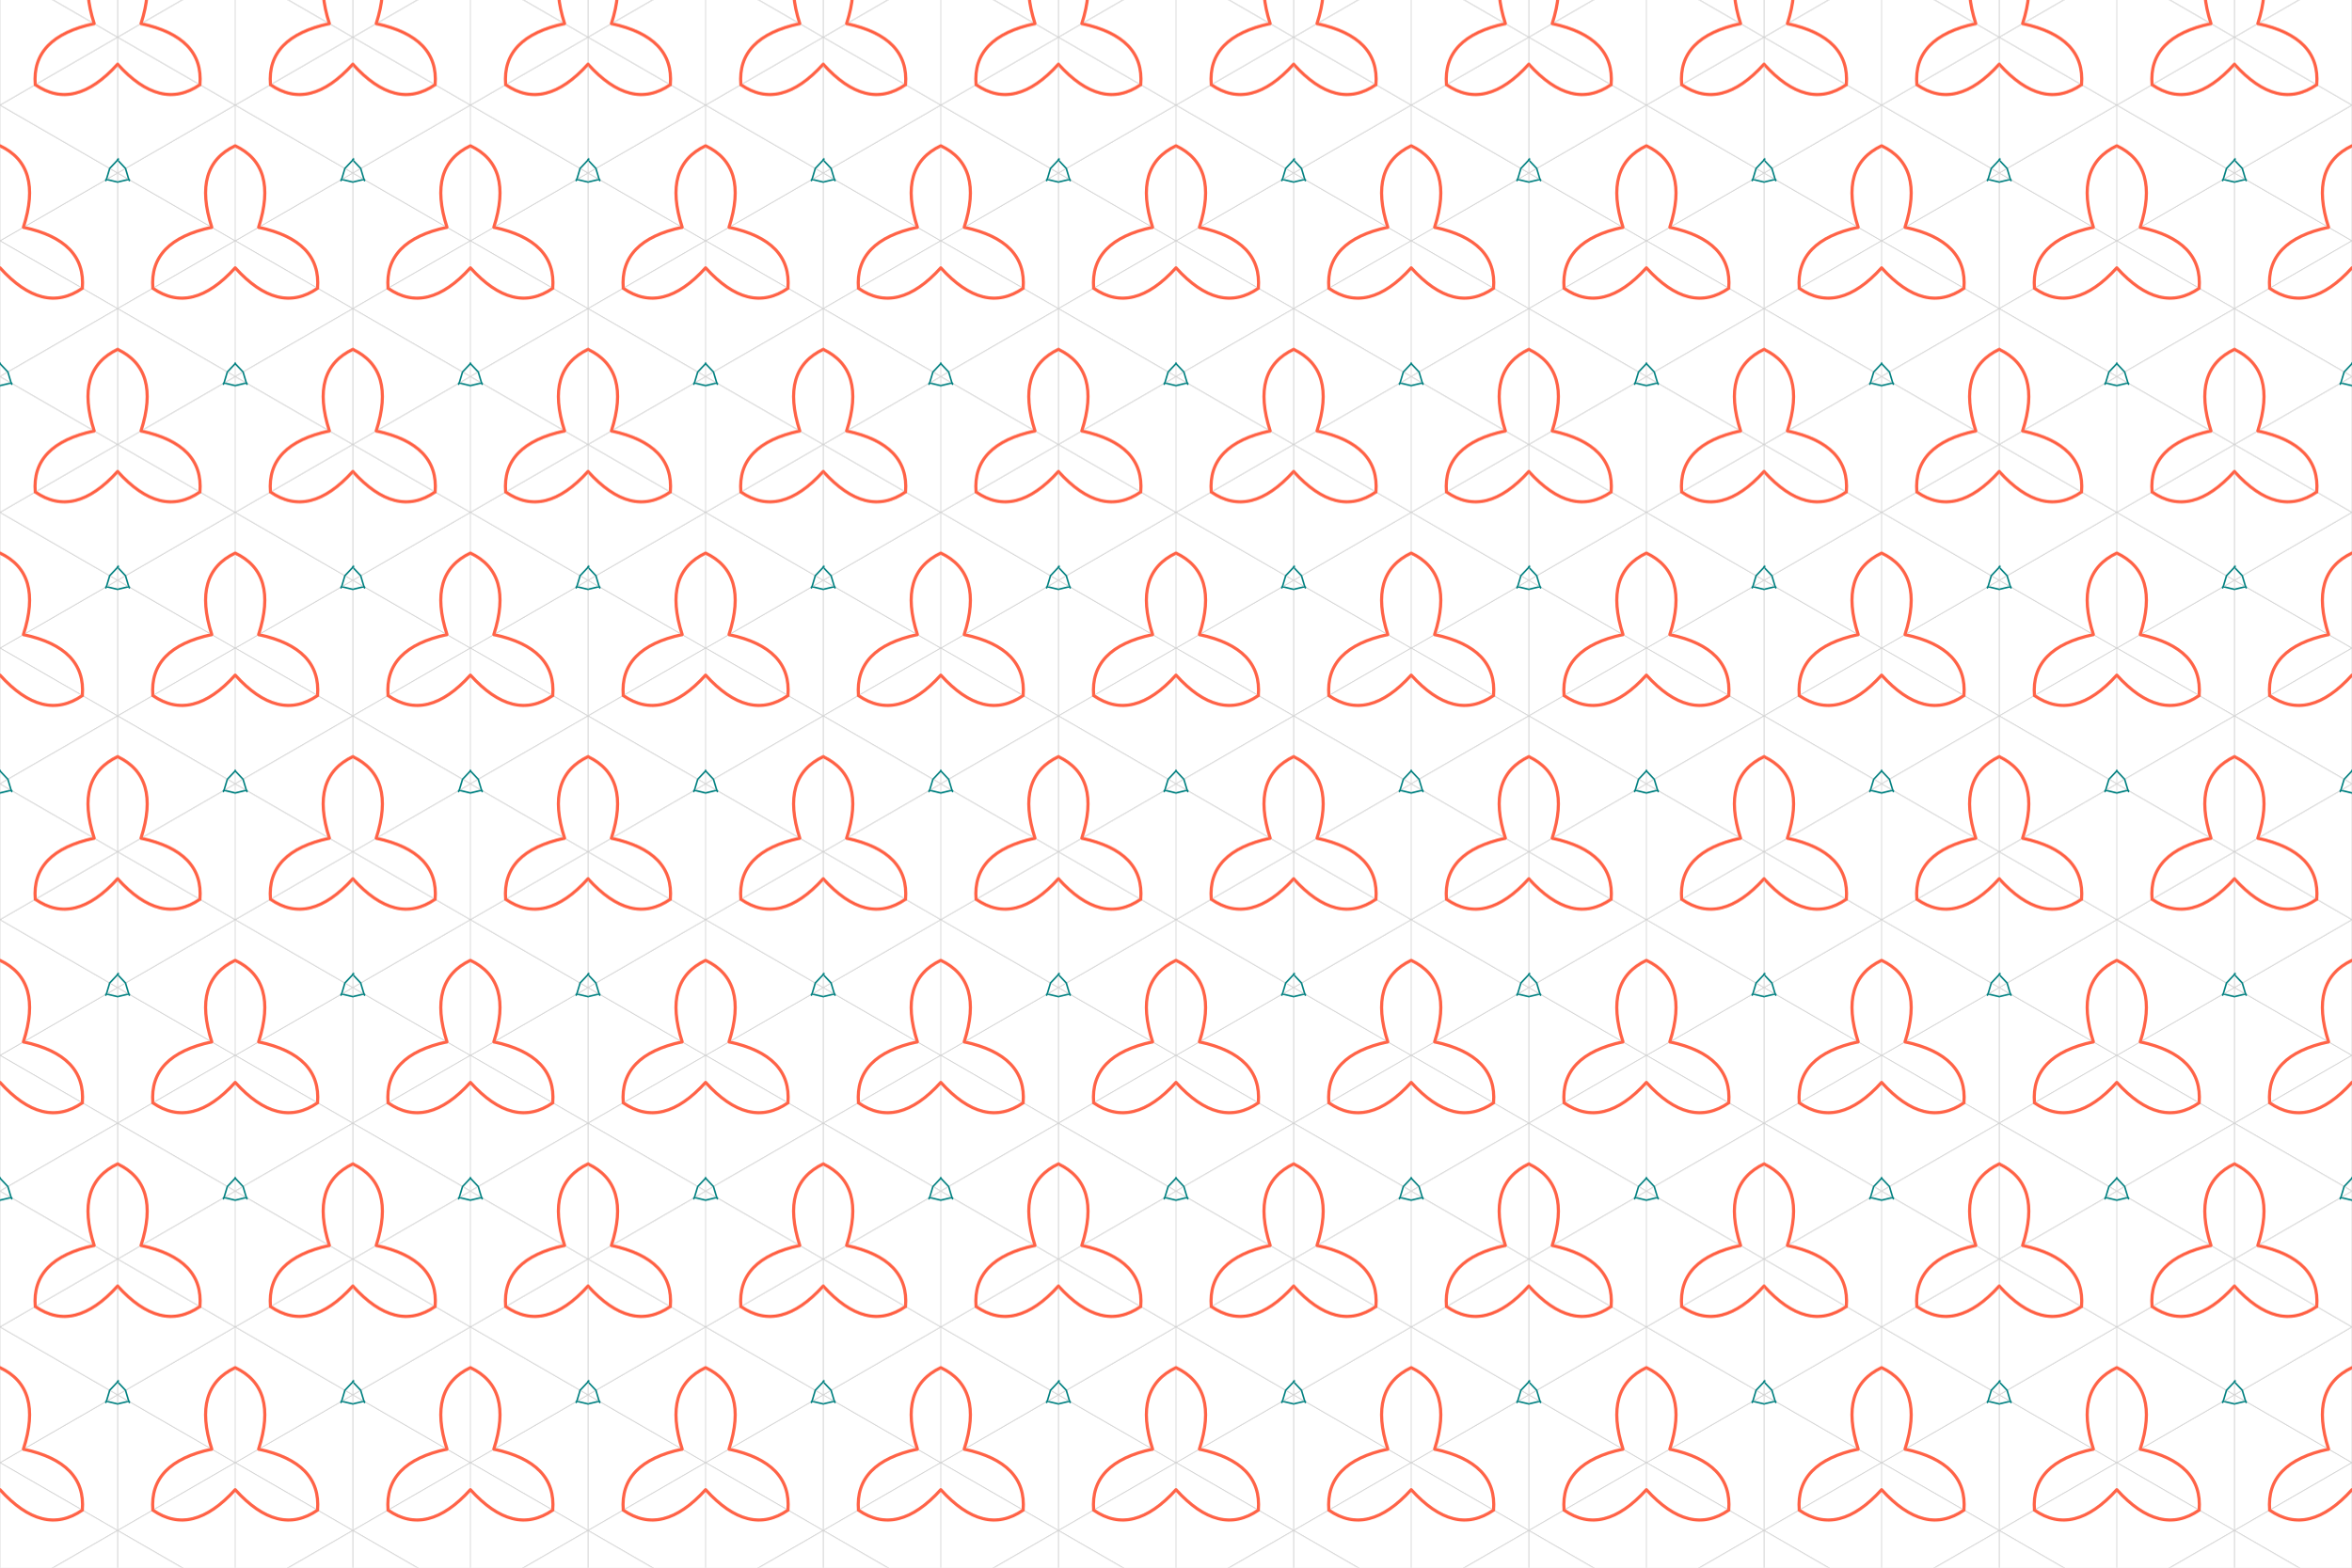
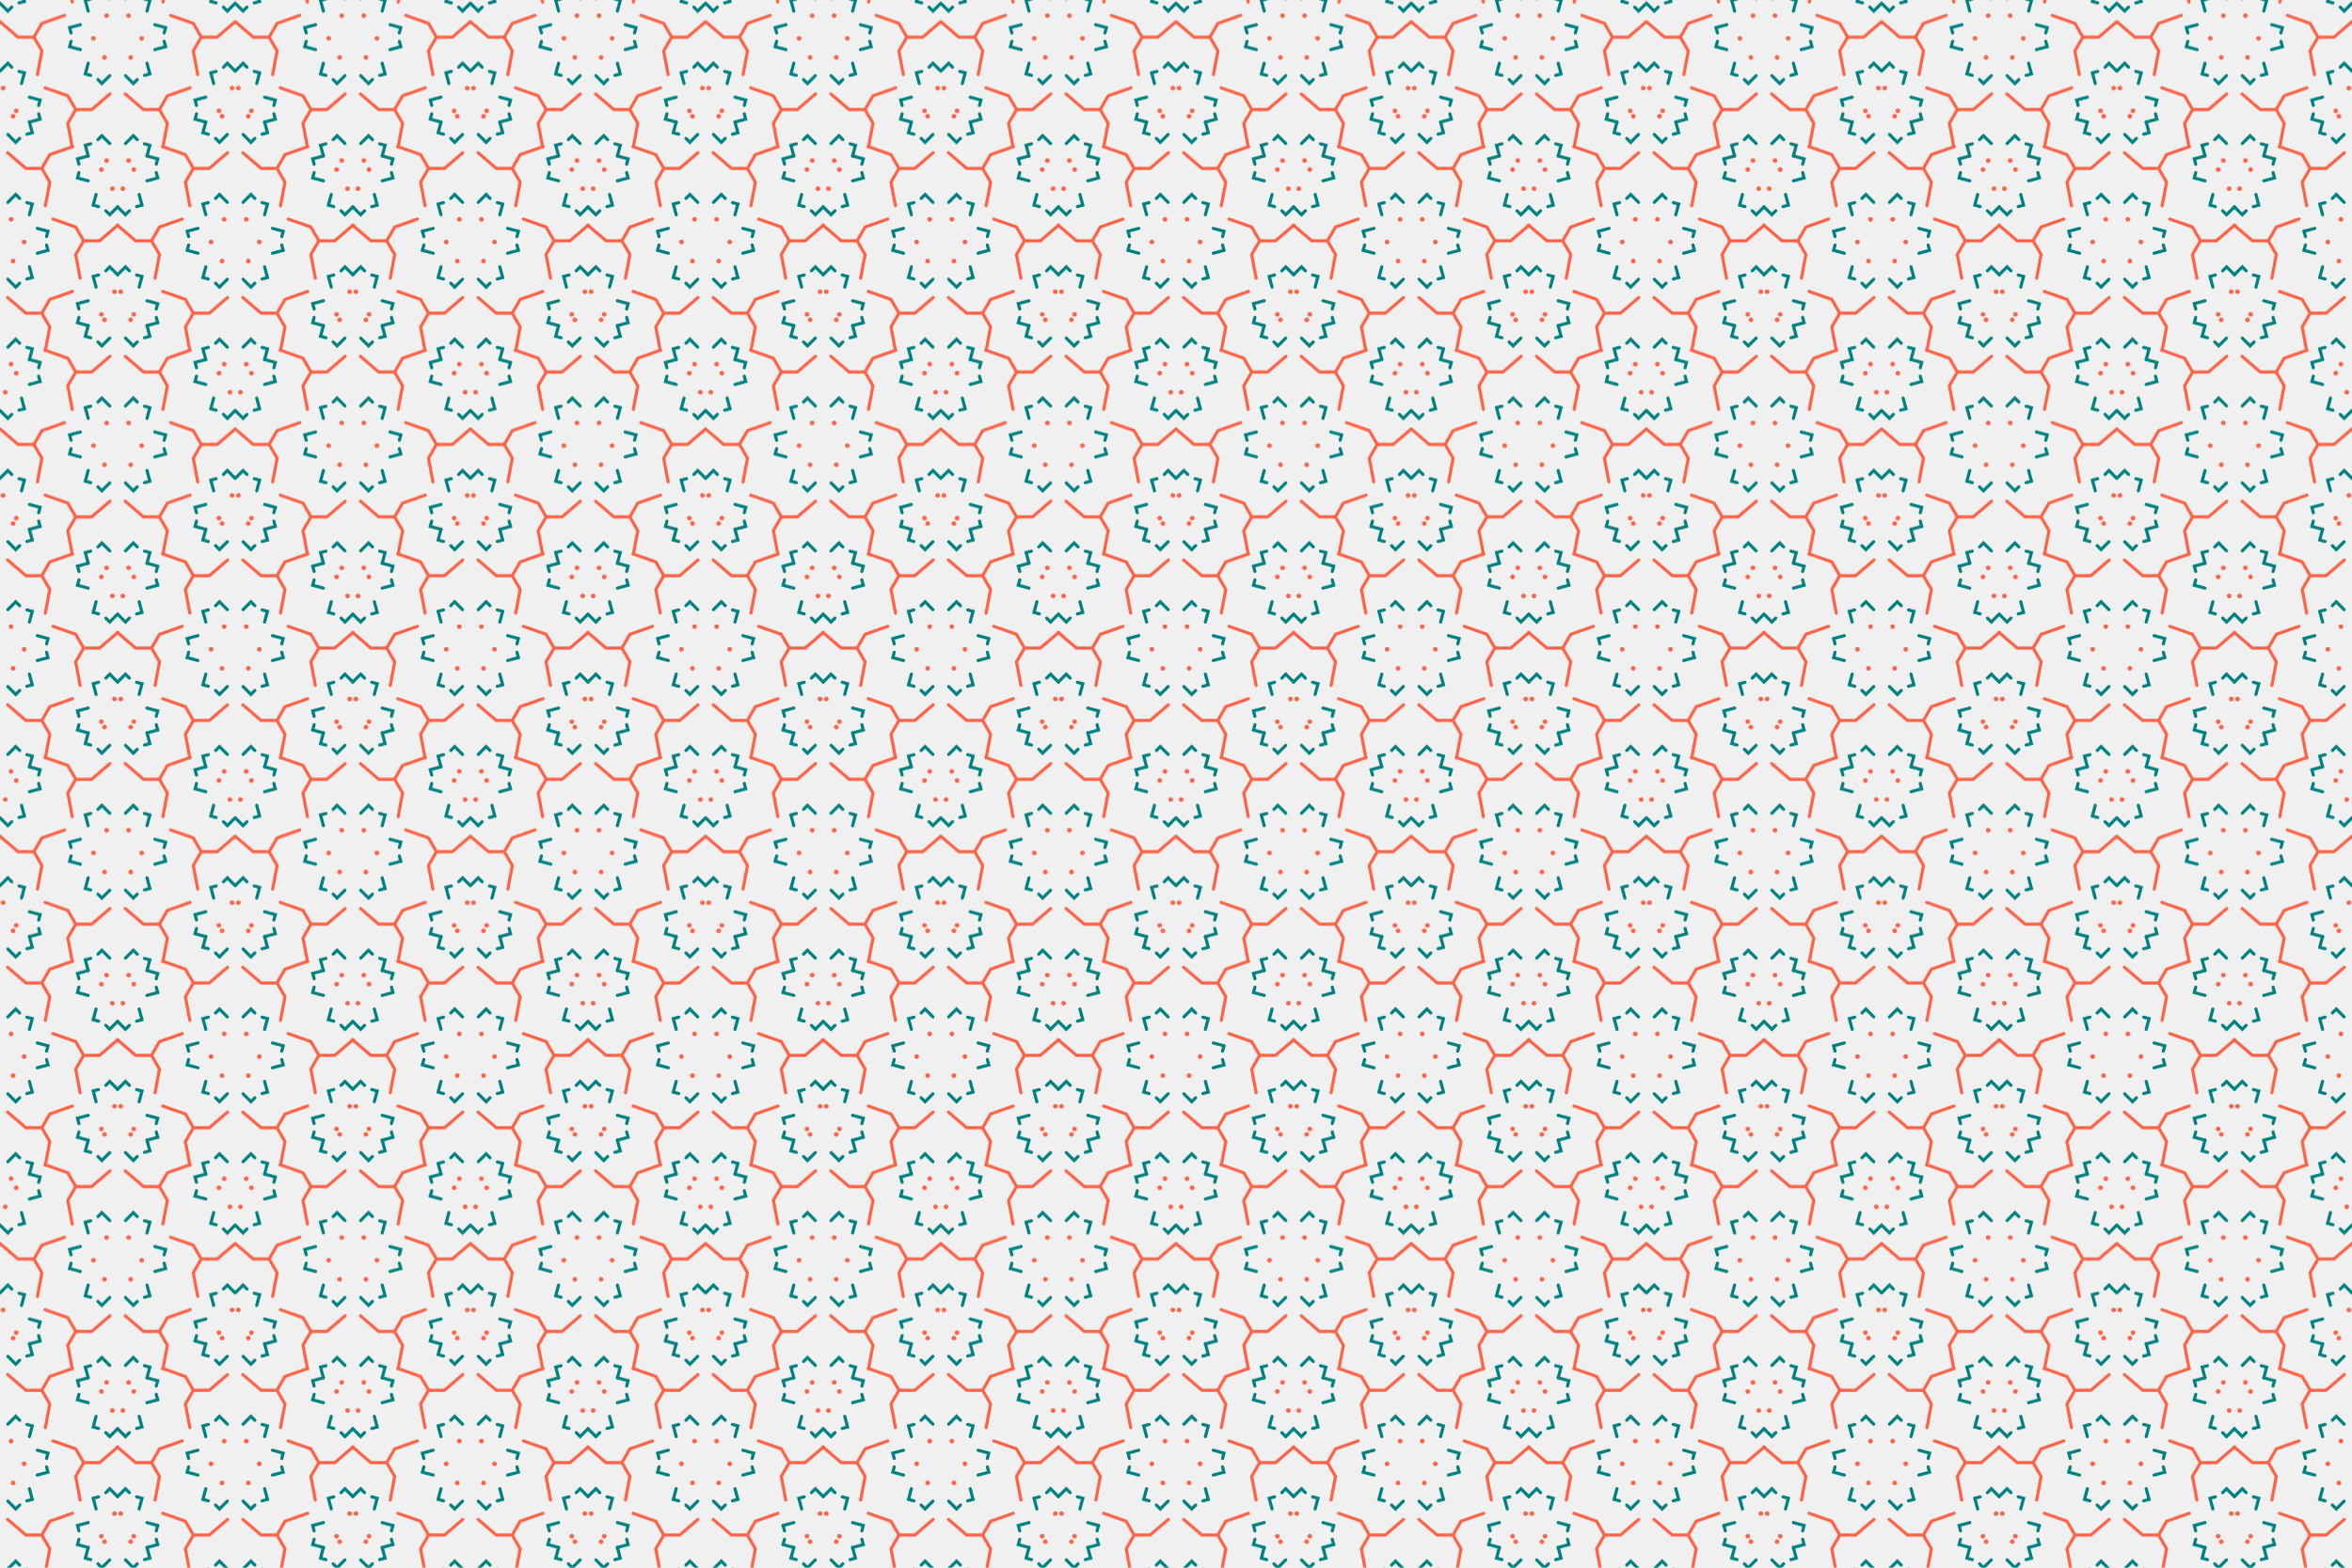
<svg xmlns="http://www.w3.org/2000/svg" xmlns:xlink="http://www.w3.org/1999/xlink" viewBox="-1500 -1000 3000 2000" preserveAspectRatio="xMinYMin slice">
  <defs>
-     <g id="a" style="fill:white; stroke:lightgrey">
-       <path d="M0,-86.6 L0,86.6 L150,0 Z" />
-       <path d="M120,-17.2 Q40,0 45,60.6" style="stroke:tomato; stroke-width:4; stroke-linecap:round" />
-       <path d="M0,-75 Q20,-80 15,-78" style="stroke:teal; stroke-width:2; stroke-linecap:round" />
+     <g id="markers">
+       <path d="M0,-86.6 L0,86.6 L150,0 Z" style="fill:none; stroke:lightgrey; opacity:0.5" />
+       <path d="M43.3,0 L150,0 M43.3,0 L0,-86.6 M43.3,0 L0,86.6" style="fill:none; stroke:lightgrey; opacity:0.5" />
+     </g>
+     <g id="x">
+       <path d="M43,0 h-20 l-23.3,-20" style="stroke:tomato; stroke-width:4; stroke-linecap:round" />
+       <path d="M0,43.3 l10,-10 l5,5" style="stroke:teal; stroke-width:4; stroke-linecap:round" />
+       <path d="M0,-43.3 l10,10 l5,-5" style="stroke:teal; stroke-width:4; stroke-linecap:round" />
+       <circle cx="4" cy="65" r="3" style="stroke:none; fill:tomato" />
+     </g>
+     <g id="a" style="fill:none">
+       <use xlink:href="#x" />
+       <use xlink:href="#x" transform="translate(43.3,0),rotate(120),translate(-43.3,0)" />
+       <use xlink:href="#x" transform="translate(43.3,0),rotate(-120),translate(-43.3,0)" />
    </g>
    <g id="d">
      <use xlink:href="#a" />
      <use id="b" xlink:href="#a" transform="translate(0,-86.6),rotate(-60),scale(-1,1),rotate(60),translate(0,86.6)" />
      <use xlink:href="#b" transform="translate(0,-86.6),rotate(60),scale(-1,1),rotate(-60),translate(0,86.6)" />
      <use id="c" xlink:href="#a" transform="translate(0,86.6),scale(1,-1),rotate(60),translate(0,-86.6)" />
      <use xlink:href="#c" transform="translate(0,86.6),scale(1,-1),rotate(-60),translate(0,-86.6)" />
      <use xlink:href="#a" transform="translate(150,-259.8),scale(-1,1)" />
      <use xlink:href="#c" transform="translate(0,-433),scale(1,-1),rotate(-60),translate(0,-86.6)" />
    </g>
    <pattern id="tile" patternContentUnits="userSpaceOnUse" patternUnits="userSpaceOnUse" width="300" height="519.6" viewBox="-150 -346.4 300 519.6">
      <use xlink:href="#d" />
      <use xlink:href="#d" transform="scale(-1,1)" />
    </pattern>
  </defs>
  <rect id="background" x="-1500" y="-1000" width="3000" height="2000" style="fill:url(#tile); stroke:none" />
</svg>
